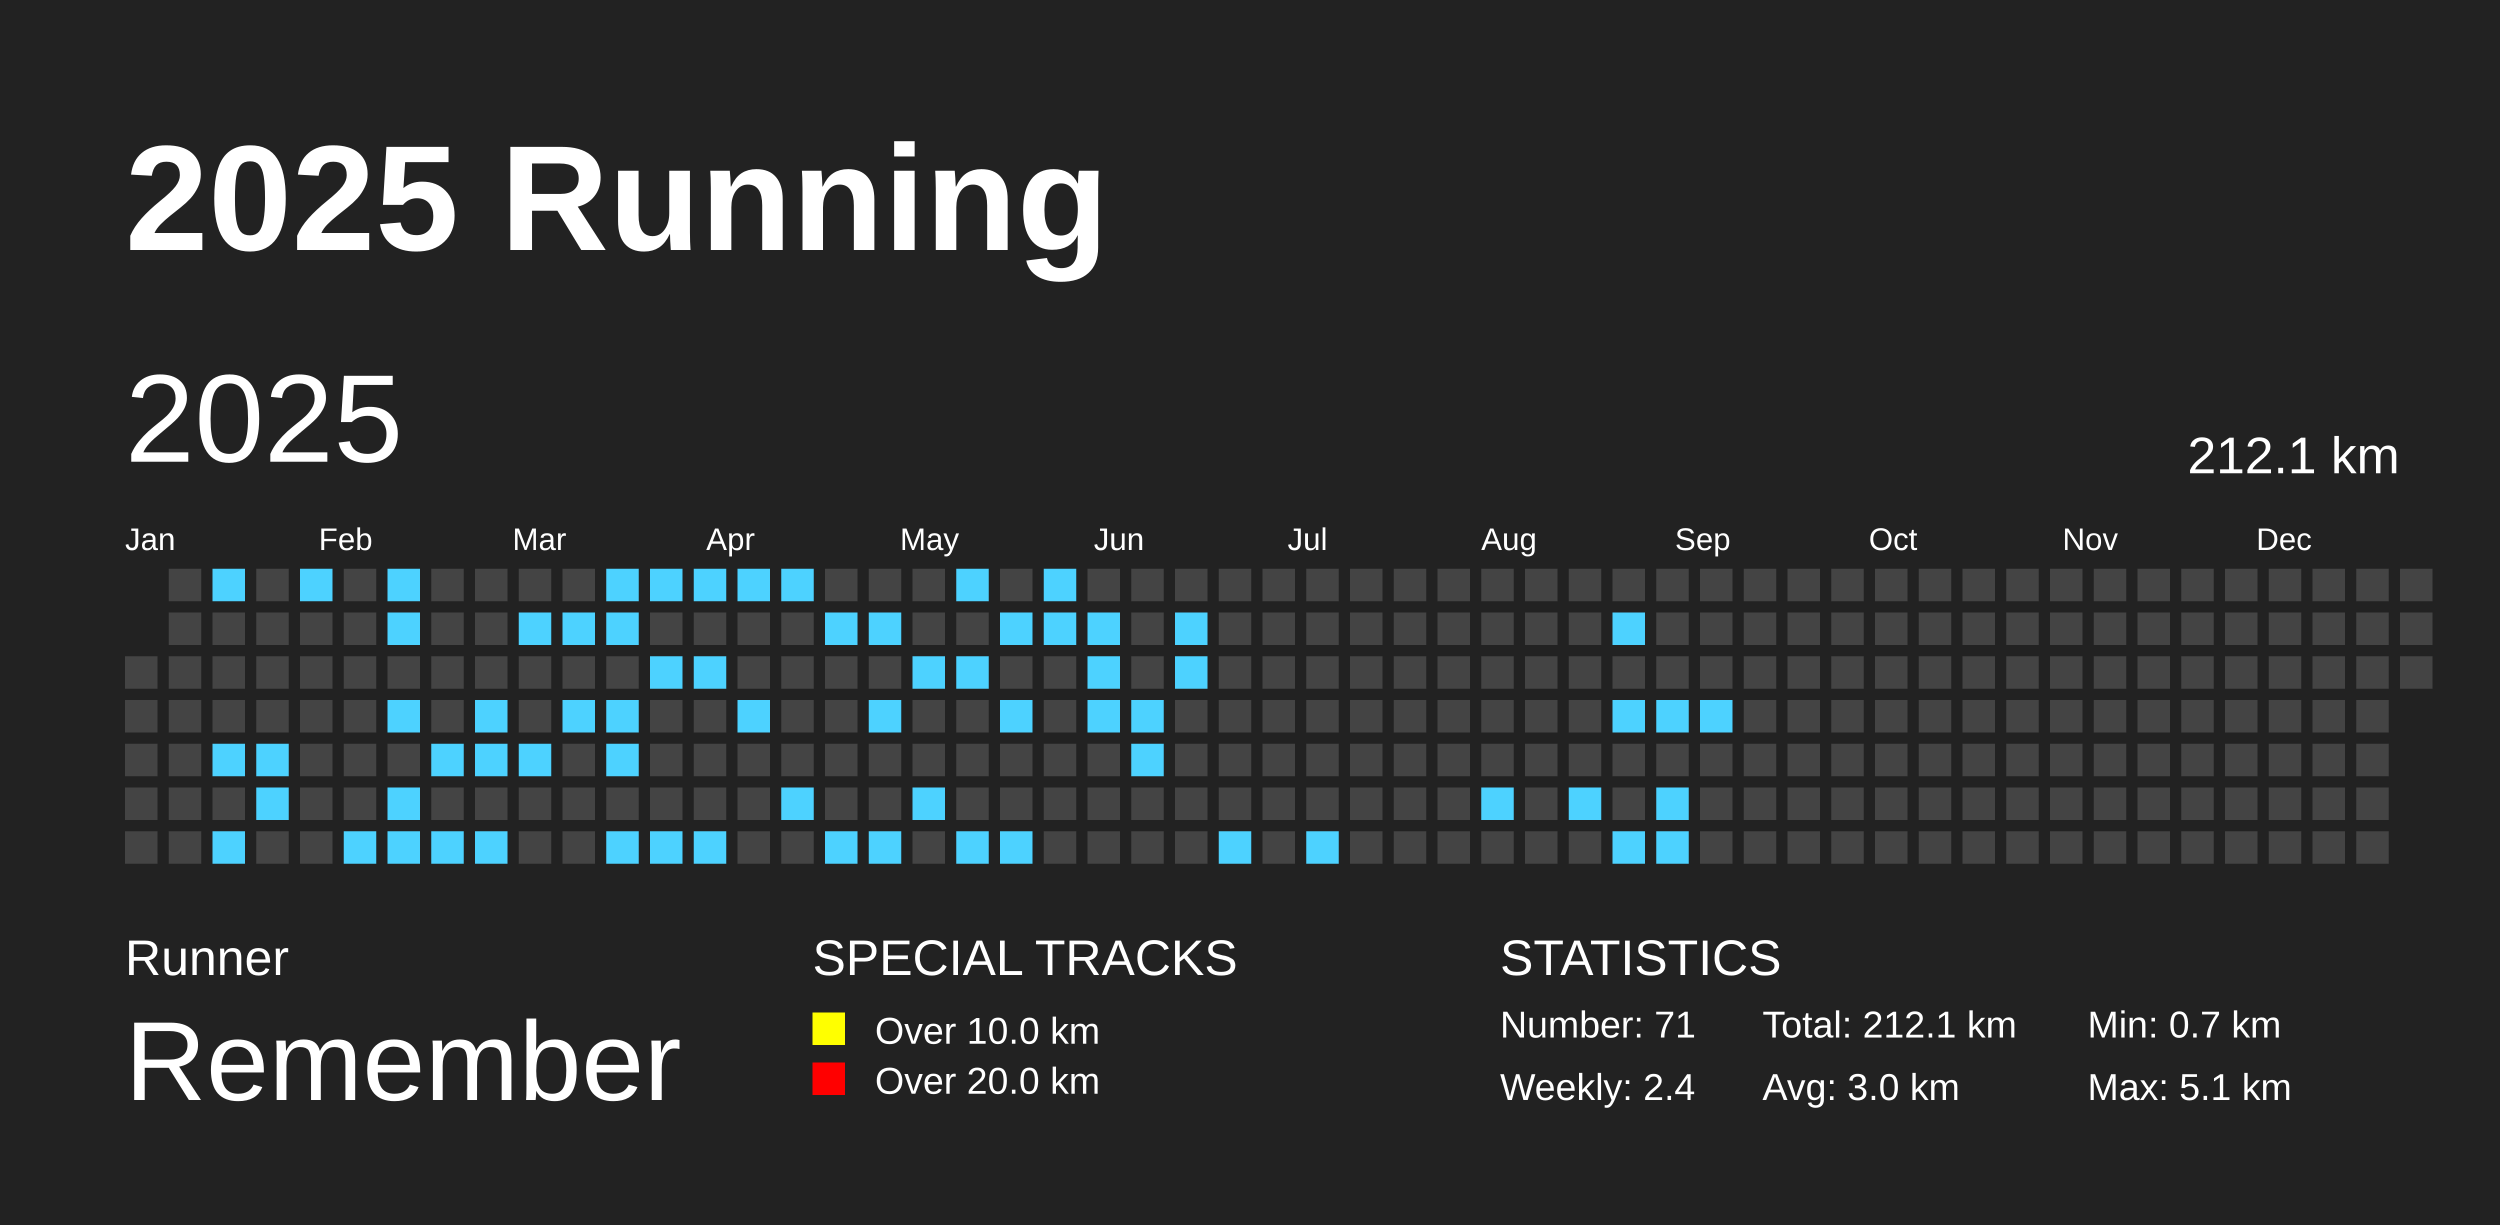
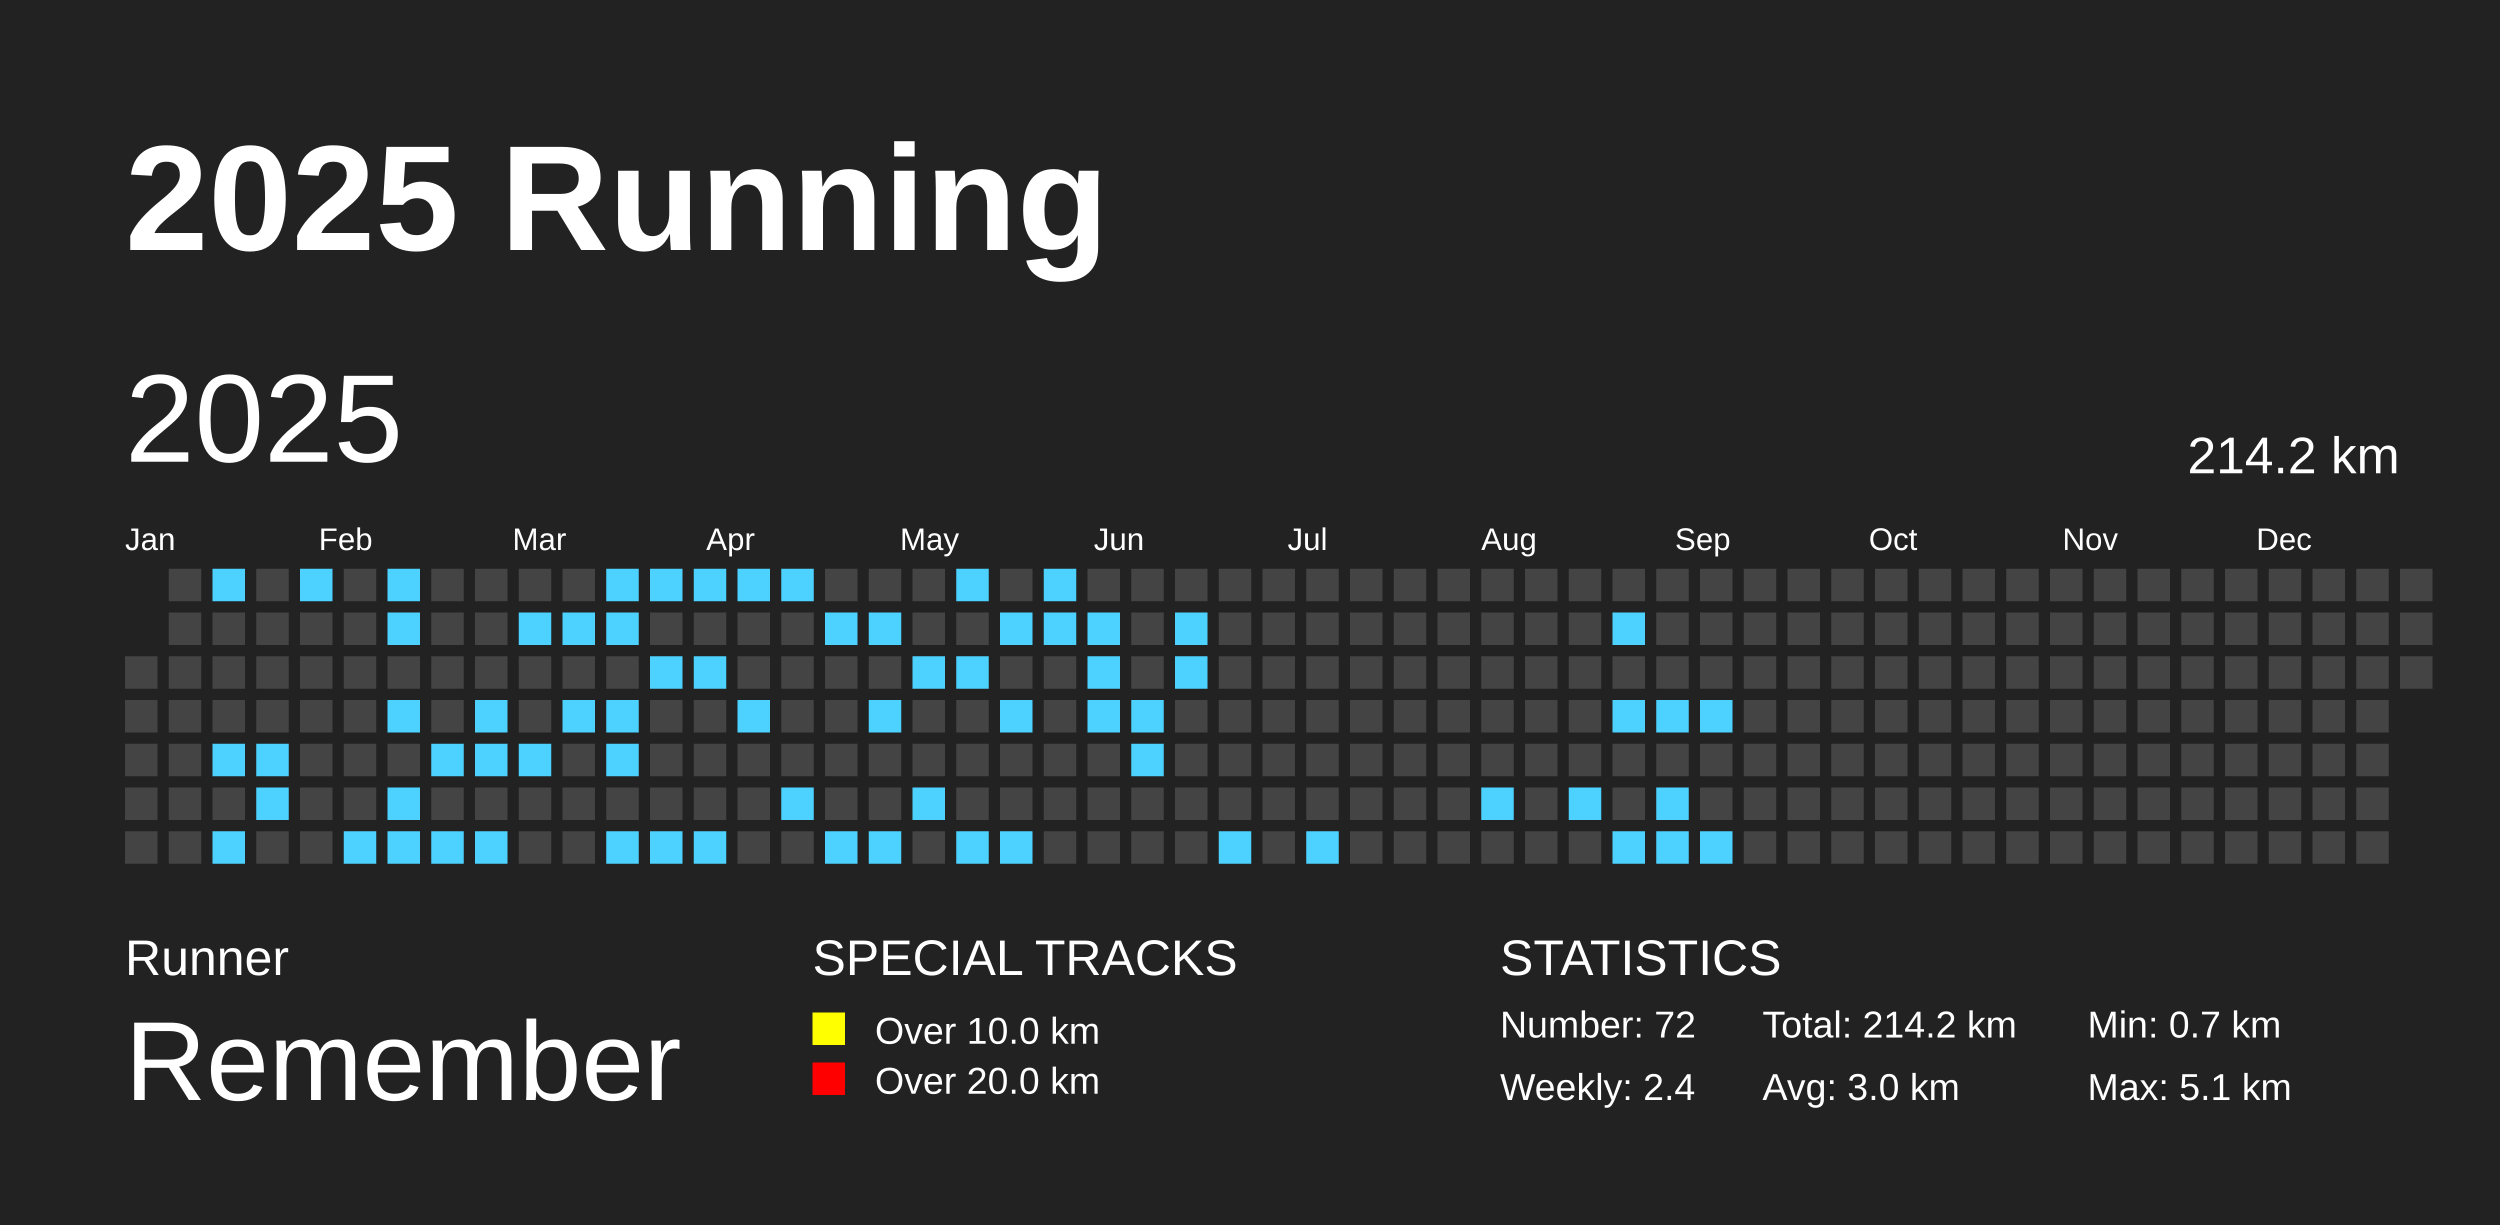
<svg xmlns="http://www.w3.org/2000/svg" baseProfile="full" height="98mm" version="1.1" viewBox="0,0,200,98" width="200mm">
  <defs />
  <rect fill="#222222" height="98" width="200" x="0" y="0" />
  <text fill="#FFFFFF" style="font-size:12px; font-family:Arial; font-weight:bold;" x="10" y="20">2025 Running</text>
  <text fill="#FFFFFF" style="font-size:4px; font-family:Arial" x="10" y="78">Runner</text>
  <text fill="#FFFFFF" style="font-size:9px; font-family:Arial" x="10" y="88">Remember</text>
  <text fill="#FFFFFF" style="font-size:4px; font-family:Arial" x="65" y="78">SPECIAL TRACKS</text>
  <rect fill="yellow" height="2.6" width="2.6" x="65" y="81" />
  <text fill="#FFFFFF" style="font-size:3px; font-family:Arial" x="70" y="83.5">Over 10.0 km</text>
  <rect fill="red" height="2.6" width="2.6" x="65" y="85" />
  <text fill="#FFFFFF" style="font-size:3px; font-family:Arial" x="70" y="87.5">Over 20.0 km</text>
  <text fill="#FFFFFF" style="font-size:4px; font-family:Arial" x="120" y="78">STATISTICS</text>
-   <text fill="#FFFFFF" style="font-size:3px; font-family:Arial" x="120" y="83">Number: 71</text>
+   <text fill="#FFFFFF" style="font-size:3px; font-family:Arial" x="120" y="83">Number: 72</text>
  <text fill="#FFFFFF" style="font-size:3px; font-family:Arial" x="120" y="88">Weekly: 2.4</text>
-   <text fill="#FFFFFF" style="font-size:3px; font-family:Arial" x="141" y="83">Total: 212.1 km</text>
+   <text fill="#FFFFFF" style="font-size:3px; font-family:Arial" x="141" y="83">Total: 214.2 km</text>
  <text fill="#FFFFFF" style="font-size:3px; font-family:Arial" x="141" y="88">Avg: 3.0 km</text>
  <text fill="#FFFFFF" style="font-size:3px; font-family:Arial" x="167" y="83">Min: 0.7 km</text>
  <text fill="#FFFFFF" style="font-size:3px; font-family:Arial" x="167" y="88">Max: 5.1 km</text>
  <text dominant-baseline="hanging" fill="#FFFFFF" style="font-size:10.0px; font-family:Arial;" x="10" y="30">2025</text>
-   <text dominant-baseline="hanging" fill="#FFFFFF" style="font-size:4.125px; font-family:Arial;" x="175" y="35">212.1 km</text>
+   <text dominant-baseline="hanging" fill="#FFFFFF" style="font-size:4.125px; font-family:Arial;" x="175" y="35">214.2 km</text>
  <text fill="#FFFFFF" style="font-size:2.5px; font-family:Arial" x="10.0" y="44">Jan</text>
  <text fill="#FFFFFF" style="font-size:2.5px; font-family:Arial" x="25.5" y="44">Feb</text>
  <text fill="#FFFFFF" style="font-size:2.5px; font-family:Arial" x="41.0" y="44">Mar</text>
  <text fill="#FFFFFF" style="font-size:2.5px; font-family:Arial" x="56.5" y="44">Apr</text>
  <text fill="#FFFFFF" style="font-size:2.5px; font-family:Arial" x="72.0" y="44">May</text>
  <text fill="#FFFFFF" style="font-size:2.5px; font-family:Arial" x="87.5" y="44">Jun</text>
  <text fill="#FFFFFF" style="font-size:2.5px; font-family:Arial" x="103.0" y="44">Jul</text>
  <text fill="#FFFFFF" style="font-size:2.5px; font-family:Arial" x="118.5" y="44">Aug</text>
  <text fill="#FFFFFF" style="font-size:2.5px; font-family:Arial" x="134.0" y="44">Sep</text>
  <text fill="#FFFFFF" style="font-size:2.5px; font-family:Arial" x="149.5" y="44">Oct</text>
  <text fill="#FFFFFF" style="font-size:2.5px; font-family:Arial" x="165.0" y="44">Nov</text>
  <text fill="#FFFFFF" style="font-size:2.5px; font-family:Arial" x="180.5" y="44">Dec</text>
  <rect fill="#444444" height="2.6" width="2.6" x="10.0" y="52.5" />
  <rect fill="#444444" height="2.6" width="2.6" x="10.0" y="56.0" />
  <rect fill="#444444" height="2.6" width="2.6" x="10.0" y="59.5" />
  <rect fill="#444444" height="2.6" width="2.6" x="10.0" y="63.0" />
  <rect fill="#444444" height="2.6" width="2.6" x="10.0" y="66.5" />
  <rect fill="#444444" height="2.6" width="2.6" x="13.5" y="45.5" />
  <rect fill="#444444" height="2.6" width="2.6" x="13.5" y="49.0" />
  <rect fill="#444444" height="2.6" width="2.6" x="13.5" y="52.5" />
  <rect fill="#444444" height="2.6" width="2.6" x="13.5" y="56.0" />
  <rect fill="#444444" height="2.6" width="2.6" x="13.5" y="59.5" />
  <rect fill="#444444" height="2.6" width="2.6" x="13.5" y="63.0" />
  <rect fill="#444444" height="2.6" width="2.6" x="13.5" y="66.5" />
  <rect fill="#4DD2FF" height="2.6" width="2.6" x="17.0" y="45.5" />
  <rect fill="#444444" height="2.6" width="2.6" x="17.0" y="49.0" />
  <rect fill="#444444" height="2.6" width="2.6" x="17.0" y="52.5" />
  <rect fill="#444444" height="2.6" width="2.6" x="17.0" y="56.0" />
  <rect fill="#4DD2FF" height="2.6" width="2.6" x="17.0" y="59.5" />
  <rect fill="#444444" height="2.6" width="2.6" x="17.0" y="63.0" />
  <rect fill="#4DD2FF" height="2.6" width="2.6" x="17.0" y="66.5" />
  <rect fill="#444444" height="2.6" width="2.6" x="20.5" y="45.5" />
  <rect fill="#444444" height="2.6" width="2.6" x="20.5" y="49.0" />
  <rect fill="#444444" height="2.6" width="2.6" x="20.5" y="52.5" />
  <rect fill="#444444" height="2.6" width="2.6" x="20.5" y="56.0" />
  <rect fill="#4DD2FF" height="2.6" width="2.6" x="20.5" y="59.5" />
  <rect fill="#4DD2FF" height="2.6" width="2.6" x="20.5" y="63.0" />
  <rect fill="#444444" height="2.6" width="2.6" x="20.5" y="66.5" />
  <rect fill="#4DD2FF" height="2.6" width="2.6" x="24.0" y="45.5" />
  <rect fill="#444444" height="2.6" width="2.6" x="24.0" y="49.0" />
  <rect fill="#444444" height="2.6" width="2.6" x="24.0" y="52.5" />
  <rect fill="#444444" height="2.6" width="2.6" x="24.0" y="56.0" />
  <rect fill="#444444" height="2.6" width="2.6" x="24.0" y="59.5" />
  <rect fill="#444444" height="2.6" width="2.6" x="24.0" y="63.0" />
  <rect fill="#444444" height="2.6" width="2.6" x="24.0" y="66.5" />
  <rect fill="#444444" height="2.6" width="2.6" x="27.5" y="45.5" />
  <rect fill="#444444" height="2.6" width="2.6" x="27.5" y="49.0" />
  <rect fill="#444444" height="2.6" width="2.6" x="27.5" y="52.5" />
  <rect fill="#444444" height="2.6" width="2.6" x="27.5" y="56.0" />
  <rect fill="#444444" height="2.6" width="2.6" x="27.5" y="59.5" />
  <rect fill="#444444" height="2.6" width="2.6" x="27.5" y="63.0" />
  <rect fill="#4DD2FF" height="2.6" width="2.6" x="27.5" y="66.5" />
  <rect fill="#4DD2FF" height="2.6" width="2.6" x="31.0" y="45.5" />
  <rect fill="#4DD2FF" height="2.6" width="2.6" x="31.0" y="49.0" />
  <rect fill="#444444" height="2.6" width="2.6" x="31.0" y="52.5" />
  <rect fill="#4DD2FF" height="2.6" width="2.6" x="31.0" y="56.0" />
  <rect fill="#444444" height="2.6" width="2.6" x="31.0" y="59.5" />
  <rect fill="#4DD2FF" height="2.6" width="2.6" x="31.0" y="63.0" />
  <rect fill="#4DD2FF" height="2.6" width="2.6" x="31.0" y="66.5" />
  <rect fill="#444444" height="2.6" width="2.6" x="34.5" y="45.5" />
  <rect fill="#444444" height="2.6" width="2.6" x="34.5" y="49.0" />
  <rect fill="#444444" height="2.6" width="2.6" x="34.5" y="52.5" />
  <rect fill="#444444" height="2.6" width="2.6" x="34.5" y="56.0" />
  <rect fill="#4DD2FF" height="2.6" width="2.6" x="34.5" y="59.5" />
  <rect fill="#444444" height="2.6" width="2.6" x="34.5" y="63.0" />
  <rect fill="#4DD2FF" height="2.6" width="2.6" x="34.5" y="66.5" />
  <rect fill="#444444" height="2.6" width="2.6" x="38.0" y="45.5" />
  <rect fill="#444444" height="2.6" width="2.6" x="38.0" y="49.0" />
  <rect fill="#444444" height="2.6" width="2.6" x="38.0" y="52.5" />
  <rect fill="#4DD2FF" height="2.6" width="2.6" x="38.0" y="56.0" />
  <rect fill="#4DD2FF" height="2.6" width="2.6" x="38.0" y="59.5" />
  <rect fill="#444444" height="2.6" width="2.6" x="38.0" y="63.0" />
  <rect fill="#4DD2FF" height="2.6" width="2.6" x="38.0" y="66.5" />
  <rect fill="#444444" height="2.6" width="2.6" x="41.5" y="45.5" />
  <rect fill="#4DD2FF" height="2.6" width="2.6" x="41.5" y="49.0" />
  <rect fill="#444444" height="2.6" width="2.6" x="41.5" y="52.5" />
  <rect fill="#444444" height="2.6" width="2.6" x="41.5" y="56.0" />
  <rect fill="#4DD2FF" height="2.6" width="2.6" x="41.5" y="59.5" />
  <rect fill="#444444" height="2.6" width="2.6" x="41.5" y="63.0" />
  <rect fill="#444444" height="2.6" width="2.6" x="41.5" y="66.5" />
  <rect fill="#444444" height="2.6" width="2.6" x="45.0" y="45.5" />
  <rect fill="#4DD2FF" height="2.6" width="2.6" x="45.0" y="49.0" />
  <rect fill="#444444" height="2.6" width="2.6" x="45.0" y="52.5" />
  <rect fill="#4DD2FF" height="2.6" width="2.6" x="45.0" y="56.0" />
  <rect fill="#444444" height="2.6" width="2.6" x="45.0" y="59.5" />
  <rect fill="#444444" height="2.6" width="2.6" x="45.0" y="63.0" />
  <rect fill="#444444" height="2.6" width="2.6" x="45.0" y="66.5" />
  <rect fill="#4DD2FF" height="2.6" width="2.6" x="48.5" y="45.5" />
  <rect fill="#4DD2FF" height="2.6" width="2.6" x="48.5" y="49.0" />
  <rect fill="#444444" height="2.6" width="2.6" x="48.5" y="52.5" />
  <rect fill="#4DD2FF" height="2.6" width="2.6" x="48.5" y="56.0" />
  <rect fill="#4DD2FF" height="2.6" width="2.6" x="48.5" y="59.5" />
  <rect fill="#444444" height="2.6" width="2.6" x="48.5" y="63.0" />
  <rect fill="#4DD2FF" height="2.6" width="2.6" x="48.5" y="66.5" />
  <rect fill="#4DD2FF" height="2.6" width="2.6" x="52.0" y="45.5" />
  <rect fill="#444444" height="2.6" width="2.6" x="52.0" y="49.0" />
  <rect fill="#4DD2FF" height="2.6" width="2.6" x="52.0" y="52.5" />
  <rect fill="#444444" height="2.6" width="2.6" x="52.0" y="56.0" />
  <rect fill="#444444" height="2.6" width="2.6" x="52.0" y="59.5" />
  <rect fill="#444444" height="2.6" width="2.6" x="52.0" y="63.0" />
  <rect fill="#4DD2FF" height="2.6" width="2.6" x="52.0" y="66.5" />
  <rect fill="#4DD2FF" height="2.6" width="2.6" x="55.5" y="45.5" />
  <rect fill="#444444" height="2.6" width="2.6" x="55.5" y="49.0" />
  <rect fill="#4DD2FF" height="2.6" width="2.6" x="55.5" y="52.5" />
  <rect fill="#444444" height="2.6" width="2.6" x="55.5" y="56.0" />
  <rect fill="#444444" height="2.6" width="2.6" x="55.5" y="59.5" />
  <rect fill="#444444" height="2.6" width="2.6" x="55.5" y="63.0" />
  <rect fill="#4DD2FF" height="2.6" width="2.6" x="55.5" y="66.5" />
  <rect fill="#4DD2FF" height="2.6" width="2.6" x="59.0" y="45.5" />
  <rect fill="#444444" height="2.6" width="2.6" x="59.0" y="49.0" />
  <rect fill="#444444" height="2.6" width="2.6" x="59.0" y="52.5" />
  <rect fill="#4DD2FF" height="2.6" width="2.6" x="59.0" y="56.0" />
  <rect fill="#444444" height="2.6" width="2.6" x="59.0" y="59.5" />
  <rect fill="#444444" height="2.6" width="2.6" x="59.0" y="63.0" />
  <rect fill="#444444" height="2.6" width="2.6" x="59.0" y="66.5" />
  <rect fill="#4DD2FF" height="2.6" width="2.6" x="62.5" y="45.5" />
  <rect fill="#444444" height="2.6" width="2.6" x="62.5" y="49.0" />
  <rect fill="#444444" height="2.6" width="2.6" x="62.5" y="52.5" />
  <rect fill="#444444" height="2.6" width="2.6" x="62.5" y="56.0" />
  <rect fill="#444444" height="2.6" width="2.6" x="62.5" y="59.5" />
  <rect fill="#4DD2FF" height="2.6" width="2.6" x="62.5" y="63.0" />
  <rect fill="#444444" height="2.6" width="2.6" x="62.5" y="66.5" />
  <rect fill="#444444" height="2.6" width="2.6" x="66.0" y="45.5" />
  <rect fill="#4DD2FF" height="2.6" width="2.6" x="66.0" y="49.0" />
  <rect fill="#444444" height="2.6" width="2.6" x="66.0" y="52.5" />
  <rect fill="#444444" height="2.6" width="2.6" x="66.0" y="56.0" />
  <rect fill="#444444" height="2.6" width="2.6" x="66.0" y="59.5" />
  <rect fill="#444444" height="2.6" width="2.6" x="66.0" y="63.0" />
  <rect fill="#4DD2FF" height="2.6" width="2.6" x="66.0" y="66.5" />
  <rect fill="#444444" height="2.6" width="2.6" x="69.5" y="45.5" />
  <rect fill="#4DD2FF" height="2.6" width="2.6" x="69.5" y="49.0" />
  <rect fill="#444444" height="2.6" width="2.6" x="69.5" y="52.5" />
  <rect fill="#4DD2FF" height="2.6" width="2.6" x="69.5" y="56.0" />
  <rect fill="#444444" height="2.6" width="2.6" x="69.5" y="59.5" />
  <rect fill="#444444" height="2.6" width="2.6" x="69.5" y="63.0" />
  <rect fill="#4DD2FF" height="2.6" width="2.6" x="69.5" y="66.5" />
  <rect fill="#444444" height="2.6" width="2.6" x="73.0" y="45.5" />
  <rect fill="#444444" height="2.6" width="2.6" x="73.0" y="49.0" />
  <rect fill="#4DD2FF" height="2.6" width="2.6" x="73.0" y="52.5" />
  <rect fill="#444444" height="2.6" width="2.6" x="73.0" y="56.0" />
  <rect fill="#444444" height="2.6" width="2.6" x="73.0" y="59.5" />
  <rect fill="#4DD2FF" height="2.6" width="2.6" x="73.0" y="63.0" />
  <rect fill="#444444" height="2.6" width="2.6" x="73.0" y="66.5" />
  <rect fill="#4DD2FF" height="2.6" width="2.6" x="76.5" y="45.5" />
  <rect fill="#444444" height="2.6" width="2.6" x="76.5" y="49.0" />
  <rect fill="#4DD2FF" height="2.6" width="2.6" x="76.5" y="52.5" />
  <rect fill="#444444" height="2.6" width="2.6" x="76.5" y="56.0" />
  <rect fill="#444444" height="2.6" width="2.6" x="76.5" y="59.5" />
  <rect fill="#444444" height="2.6" width="2.6" x="76.5" y="63.0" />
  <rect fill="#4DD2FF" height="2.6" width="2.6" x="76.5" y="66.5" />
  <rect fill="#444444" height="2.6" width="2.6" x="80.0" y="45.5" />
  <rect fill="#4DD2FF" height="2.6" width="2.6" x="80.0" y="49.0" />
  <rect fill="#444444" height="2.6" width="2.6" x="80.0" y="52.5" />
  <rect fill="#4DD2FF" height="2.6" width="2.6" x="80.0" y="56.0" />
  <rect fill="#444444" height="2.6" width="2.6" x="80.0" y="59.5" />
  <rect fill="#444444" height="2.6" width="2.6" x="80.0" y="63.0" />
  <rect fill="#4DD2FF" height="2.6" width="2.6" x="80.0" y="66.5" />
  <rect fill="#4DD2FF" height="2.6" width="2.6" x="83.5" y="45.5" />
  <rect fill="#4DD2FF" height="2.6" width="2.6" x="83.5" y="49.0" />
  <rect fill="#444444" height="2.6" width="2.6" x="83.5" y="52.5" />
  <rect fill="#444444" height="2.6" width="2.6" x="83.5" y="56.0" />
  <rect fill="#444444" height="2.6" width="2.6" x="83.5" y="59.5" />
  <rect fill="#444444" height="2.6" width="2.6" x="83.5" y="63.0" />
  <rect fill="#444444" height="2.6" width="2.6" x="83.5" y="66.5" />
  <rect fill="#444444" height="2.6" width="2.6" x="87.0" y="45.5" />
  <rect fill="#4DD2FF" height="2.6" width="2.6" x="87.0" y="49.0" />
  <rect fill="#4DD2FF" height="2.6" width="2.6" x="87.0" y="52.5" />
  <rect fill="#4DD2FF" height="2.6" width="2.6" x="87.0" y="56.0" />
  <rect fill="#444444" height="2.6" width="2.6" x="87.0" y="59.5" />
  <rect fill="#444444" height="2.6" width="2.6" x="87.0" y="63.0" />
  <rect fill="#444444" height="2.6" width="2.6" x="87.0" y="66.5" />
  <rect fill="#444444" height="2.6" width="2.6" x="90.5" y="45.5" />
  <rect fill="#444444" height="2.6" width="2.6" x="90.5" y="49.0" />
  <rect fill="#444444" height="2.6" width="2.6" x="90.5" y="52.5" />
  <rect fill="#4DD2FF" height="2.6" width="2.6" x="90.5" y="56.0" />
  <rect fill="#4DD2FF" height="2.6" width="2.6" x="90.5" y="59.5" />
  <rect fill="#444444" height="2.6" width="2.6" x="90.5" y="63.0" />
  <rect fill="#444444" height="2.6" width="2.6" x="90.5" y="66.5" />
  <rect fill="#444444" height="2.6" width="2.6" x="94.0" y="45.5" />
  <rect fill="#4DD2FF" height="2.6" width="2.6" x="94.0" y="49.0" />
  <rect fill="#4DD2FF" height="2.6" width="2.6" x="94.0" y="52.5" />
  <rect fill="#444444" height="2.6" width="2.6" x="94.0" y="56.0" />
  <rect fill="#444444" height="2.6" width="2.6" x="94.0" y="59.5" />
  <rect fill="#444444" height="2.6" width="2.6" x="94.0" y="63.0" />
  <rect fill="#444444" height="2.6" width="2.6" x="94.0" y="66.5" />
  <rect fill="#444444" height="2.6" width="2.6" x="97.5" y="45.5" />
  <rect fill="#444444" height="2.6" width="2.6" x="97.5" y="49.0" />
  <rect fill="#444444" height="2.6" width="2.6" x="97.5" y="52.5" />
  <rect fill="#444444" height="2.6" width="2.6" x="97.5" y="56.0" />
  <rect fill="#444444" height="2.6" width="2.6" x="97.5" y="59.5" />
  <rect fill="#444444" height="2.6" width="2.6" x="97.5" y="63.0" />
  <rect fill="#4DD2FF" height="2.6" width="2.6" x="97.5" y="66.5" />
  <rect fill="#444444" height="2.6" width="2.6" x="101.0" y="45.5" />
  <rect fill="#444444" height="2.6" width="2.6" x="101.0" y="49.0" />
  <rect fill="#444444" height="2.6" width="2.6" x="101.0" y="52.5" />
  <rect fill="#444444" height="2.6" width="2.6" x="101.0" y="56.0" />
  <rect fill="#444444" height="2.6" width="2.6" x="101.0" y="59.5" />
  <rect fill="#444444" height="2.6" width="2.6" x="101.0" y="63.0" />
  <rect fill="#444444" height="2.6" width="2.6" x="101.0" y="66.5" />
  <rect fill="#444444" height="2.6" width="2.6" x="104.5" y="45.5" />
  <rect fill="#444444" height="2.6" width="2.6" x="104.5" y="49.0" />
  <rect fill="#444444" height="2.6" width="2.6" x="104.5" y="52.5" />
  <rect fill="#444444" height="2.6" width="2.6" x="104.5" y="56.0" />
  <rect fill="#444444" height="2.6" width="2.6" x="104.5" y="59.5" />
  <rect fill="#444444" height="2.6" width="2.6" x="104.5" y="63.0" />
  <rect fill="#4DD2FF" height="2.6" width="2.6" x="104.5" y="66.5" />
  <rect fill="#444444" height="2.6" width="2.6" x="108.0" y="45.5" />
  <rect fill="#444444" height="2.6" width="2.6" x="108.0" y="49.0" />
  <rect fill="#444444" height="2.6" width="2.6" x="108.0" y="52.5" />
  <rect fill="#444444" height="2.6" width="2.6" x="108.0" y="56.0" />
  <rect fill="#444444" height="2.6" width="2.6" x="108.0" y="59.5" />
  <rect fill="#444444" height="2.6" width="2.6" x="108.0" y="63.0" />
  <rect fill="#444444" height="2.6" width="2.6" x="108.0" y="66.5" />
  <rect fill="#444444" height="2.6" width="2.6" x="111.5" y="45.5" />
  <rect fill="#444444" height="2.6" width="2.6" x="111.5" y="49.0" />
  <rect fill="#444444" height="2.6" width="2.6" x="111.5" y="52.5" />
  <rect fill="#444444" height="2.6" width="2.6" x="111.5" y="56.0" />
  <rect fill="#444444" height="2.6" width="2.6" x="111.5" y="59.5" />
  <rect fill="#444444" height="2.6" width="2.6" x="111.5" y="63.0" />
  <rect fill="#444444" height="2.6" width="2.6" x="111.5" y="66.5" />
  <rect fill="#444444" height="2.6" width="2.6" x="115.0" y="45.5" />
  <rect fill="#444444" height="2.6" width="2.6" x="115.0" y="49.0" />
  <rect fill="#444444" height="2.6" width="2.6" x="115.0" y="52.5" />
  <rect fill="#444444" height="2.6" width="2.6" x="115.0" y="56.0" />
  <rect fill="#444444" height="2.6" width="2.6" x="115.0" y="59.5" />
  <rect fill="#444444" height="2.6" width="2.6" x="115.0" y="63.0" />
  <rect fill="#444444" height="2.6" width="2.6" x="115.0" y="66.5" />
  <rect fill="#444444" height="2.6" width="2.6" x="118.5" y="45.5" />
  <rect fill="#444444" height="2.6" width="2.6" x="118.5" y="49.0" />
  <rect fill="#444444" height="2.6" width="2.6" x="118.5" y="52.5" />
  <rect fill="#444444" height="2.6" width="2.6" x="118.5" y="56.0" />
  <rect fill="#444444" height="2.6" width="2.6" x="118.5" y="59.5" />
  <rect fill="#4DD2FF" height="2.6" width="2.6" x="118.5" y="63.0" />
  <rect fill="#444444" height="2.6" width="2.6" x="118.5" y="66.5" />
  <rect fill="#444444" height="2.6" width="2.6" x="122.0" y="45.5" />
  <rect fill="#444444" height="2.6" width="2.6" x="122.0" y="49.0" />
  <rect fill="#444444" height="2.6" width="2.6" x="122.0" y="52.5" />
  <rect fill="#444444" height="2.6" width="2.6" x="122.0" y="56.0" />
  <rect fill="#444444" height="2.6" width="2.6" x="122.0" y="59.5" />
  <rect fill="#444444" height="2.6" width="2.6" x="122.0" y="63.0" />
  <rect fill="#444444" height="2.6" width="2.6" x="122.0" y="66.5" />
  <rect fill="#444444" height="2.6" width="2.6" x="125.5" y="45.5" />
  <rect fill="#444444" height="2.6" width="2.6" x="125.5" y="49.0" />
  <rect fill="#444444" height="2.6" width="2.6" x="125.5" y="52.5" />
  <rect fill="#444444" height="2.6" width="2.6" x="125.5" y="56.0" />
  <rect fill="#444444" height="2.6" width="2.6" x="125.5" y="59.5" />
  <rect fill="#4DD2FF" height="2.6" width="2.6" x="125.5" y="63.0" />
  <rect fill="#444444" height="2.6" width="2.6" x="125.5" y="66.5" />
  <rect fill="#444444" height="2.6" width="2.6" x="129.0" y="45.5" />
  <rect fill="#4DD2FF" height="2.6" width="2.6" x="129.0" y="49.0" />
  <rect fill="#444444" height="2.6" width="2.6" x="129.0" y="52.5" />
  <rect fill="#4DD2FF" height="2.6" width="2.6" x="129.0" y="56.0" />
  <rect fill="#444444" height="2.6" width="2.6" x="129.0" y="59.5" />
  <rect fill="#444444" height="2.6" width="2.6" x="129.0" y="63.0" />
  <rect fill="#4DD2FF" height="2.6" width="2.6" x="129.0" y="66.5" />
  <rect fill="#444444" height="2.6" width="2.6" x="132.5" y="45.5" />
  <rect fill="#444444" height="2.6" width="2.6" x="132.5" y="49.0" />
  <rect fill="#444444" height="2.6" width="2.6" x="132.5" y="52.5" />
  <rect fill="#4DD2FF" height="2.6" width="2.6" x="132.5" y="56.0" />
  <rect fill="#444444" height="2.6" width="2.6" x="132.5" y="59.5" />
  <rect fill="#4DD2FF" height="2.6" width="2.6" x="132.5" y="63.0" />
  <rect fill="#4DD2FF" height="2.6" width="2.6" x="132.5" y="66.5" />
  <rect fill="#444444" height="2.6" width="2.6" x="136.0" y="45.5" />
  <rect fill="#444444" height="2.6" width="2.6" x="136.0" y="49.0" />
  <rect fill="#444444" height="2.6" width="2.6" x="136.0" y="52.5" />
  <rect fill="#4DD2FF" height="2.6" width="2.6" x="136.0" y="56.0" />
  <rect fill="#444444" height="2.6" width="2.6" x="136.0" y="59.5" />
  <rect fill="#444444" height="2.6" width="2.6" x="136.0" y="63.0" />
-   <rect fill="#444444" height="2.6" width="2.6" x="136.0" y="66.5" />
+   <rect fill="#4DD2FF" height="2.6" width="2.6" x="136.0" y="66.5" />
  <rect fill="#444444" height="2.6" width="2.6" x="139.5" y="45.5" />
  <rect fill="#444444" height="2.6" width="2.6" x="139.5" y="49.0" />
  <rect fill="#444444" height="2.6" width="2.6" x="139.5" y="52.5" />
  <rect fill="#444444" height="2.6" width="2.6" x="139.5" y="56.0" />
  <rect fill="#444444" height="2.6" width="2.6" x="139.5" y="59.5" />
  <rect fill="#444444" height="2.6" width="2.6" x="139.5" y="63.0" />
  <rect fill="#444444" height="2.6" width="2.6" x="139.5" y="66.5" />
  <rect fill="#444444" height="2.6" width="2.6" x="143.0" y="45.5" />
  <rect fill="#444444" height="2.6" width="2.6" x="143.0" y="49.0" />
  <rect fill="#444444" height="2.6" width="2.6" x="143.0" y="52.5" />
  <rect fill="#444444" height="2.6" width="2.6" x="143.0" y="56.0" />
  <rect fill="#444444" height="2.6" width="2.6" x="143.0" y="59.5" />
  <rect fill="#444444" height="2.6" width="2.6" x="143.0" y="63.0" />
  <rect fill="#444444" height="2.6" width="2.6" x="143.0" y="66.5" />
  <rect fill="#444444" height="2.6" width="2.6" x="146.5" y="45.5" />
  <rect fill="#444444" height="2.6" width="2.6" x="146.5" y="49.0" />
  <rect fill="#444444" height="2.6" width="2.6" x="146.5" y="52.5" />
  <rect fill="#444444" height="2.6" width="2.6" x="146.5" y="56.0" />
  <rect fill="#444444" height="2.6" width="2.6" x="146.5" y="59.5" />
  <rect fill="#444444" height="2.6" width="2.6" x="146.5" y="63.0" />
  <rect fill="#444444" height="2.6" width="2.6" x="146.5" y="66.5" />
  <rect fill="#444444" height="2.6" width="2.6" x="150.0" y="45.5" />
  <rect fill="#444444" height="2.6" width="2.6" x="150.0" y="49.0" />
  <rect fill="#444444" height="2.6" width="2.6" x="150.0" y="52.5" />
  <rect fill="#444444" height="2.6" width="2.6" x="150.0" y="56.0" />
  <rect fill="#444444" height="2.6" width="2.6" x="150.0" y="59.5" />
  <rect fill="#444444" height="2.6" width="2.6" x="150.0" y="63.0" />
  <rect fill="#444444" height="2.6" width="2.6" x="150.0" y="66.5" />
  <rect fill="#444444" height="2.6" width="2.6" x="153.5" y="45.5" />
  <rect fill="#444444" height="2.6" width="2.6" x="153.5" y="49.0" />
  <rect fill="#444444" height="2.6" width="2.6" x="153.5" y="52.5" />
  <rect fill="#444444" height="2.6" width="2.6" x="153.5" y="56.0" />
  <rect fill="#444444" height="2.6" width="2.6" x="153.5" y="59.5" />
  <rect fill="#444444" height="2.6" width="2.6" x="153.5" y="63.0" />
  <rect fill="#444444" height="2.6" width="2.6" x="153.5" y="66.5" />
  <rect fill="#444444" height="2.6" width="2.6" x="157.0" y="45.5" />
  <rect fill="#444444" height="2.6" width="2.6" x="157.0" y="49.0" />
  <rect fill="#444444" height="2.6" width="2.6" x="157.0" y="52.5" />
  <rect fill="#444444" height="2.6" width="2.6" x="157.0" y="56.0" />
  <rect fill="#444444" height="2.6" width="2.6" x="157.0" y="59.5" />
  <rect fill="#444444" height="2.6" width="2.6" x="157.0" y="63.0" />
  <rect fill="#444444" height="2.6" width="2.6" x="157.0" y="66.5" />
  <rect fill="#444444" height="2.6" width="2.6" x="160.5" y="45.5" />
  <rect fill="#444444" height="2.6" width="2.6" x="160.5" y="49.0" />
  <rect fill="#444444" height="2.6" width="2.6" x="160.5" y="52.5" />
  <rect fill="#444444" height="2.6" width="2.6" x="160.5" y="56.0" />
  <rect fill="#444444" height="2.6" width="2.6" x="160.5" y="59.5" />
  <rect fill="#444444" height="2.6" width="2.6" x="160.5" y="63.0" />
  <rect fill="#444444" height="2.6" width="2.6" x="160.5" y="66.5" />
  <rect fill="#444444" height="2.6" width="2.6" x="164.0" y="45.5" />
  <rect fill="#444444" height="2.6" width="2.6" x="164.0" y="49.0" />
  <rect fill="#444444" height="2.6" width="2.6" x="164.0" y="52.5" />
  <rect fill="#444444" height="2.6" width="2.6" x="164.0" y="56.0" />
  <rect fill="#444444" height="2.6" width="2.6" x="164.0" y="59.5" />
  <rect fill="#444444" height="2.6" width="2.6" x="164.0" y="63.0" />
  <rect fill="#444444" height="2.6" width="2.6" x="164.0" y="66.5" />
  <rect fill="#444444" height="2.6" width="2.6" x="167.5" y="45.5" />
  <rect fill="#444444" height="2.6" width="2.6" x="167.5" y="49.0" />
  <rect fill="#444444" height="2.6" width="2.6" x="167.5" y="52.5" />
  <rect fill="#444444" height="2.6" width="2.6" x="167.5" y="56.0" />
  <rect fill="#444444" height="2.6" width="2.6" x="167.5" y="59.5" />
  <rect fill="#444444" height="2.6" width="2.6" x="167.5" y="63.0" />
  <rect fill="#444444" height="2.6" width="2.6" x="167.5" y="66.5" />
  <rect fill="#444444" height="2.6" width="2.6" x="171.0" y="45.5" />
  <rect fill="#444444" height="2.6" width="2.6" x="171.0" y="49.0" />
  <rect fill="#444444" height="2.6" width="2.6" x="171.0" y="52.5" />
  <rect fill="#444444" height="2.6" width="2.6" x="171.0" y="56.0" />
  <rect fill="#444444" height="2.6" width="2.6" x="171.0" y="59.5" />
  <rect fill="#444444" height="2.6" width="2.6" x="171.0" y="63.0" />
  <rect fill="#444444" height="2.6" width="2.6" x="171.0" y="66.5" />
  <rect fill="#444444" height="2.6" width="2.6" x="174.5" y="45.5" />
  <rect fill="#444444" height="2.6" width="2.6" x="174.5" y="49.0" />
  <rect fill="#444444" height="2.6" width="2.6" x="174.5" y="52.5" />
  <rect fill="#444444" height="2.6" width="2.6" x="174.5" y="56.0" />
  <rect fill="#444444" height="2.6" width="2.6" x="174.5" y="59.5" />
  <rect fill="#444444" height="2.6" width="2.6" x="174.5" y="63.0" />
  <rect fill="#444444" height="2.6" width="2.6" x="174.5" y="66.5" />
  <rect fill="#444444" height="2.6" width="2.6" x="178.0" y="45.5" />
  <rect fill="#444444" height="2.6" width="2.6" x="178.0" y="49.0" />
  <rect fill="#444444" height="2.6" width="2.6" x="178.0" y="52.5" />
  <rect fill="#444444" height="2.6" width="2.6" x="178.0" y="56.0" />
  <rect fill="#444444" height="2.6" width="2.6" x="178.0" y="59.5" />
  <rect fill="#444444" height="2.6" width="2.6" x="178.0" y="63.0" />
  <rect fill="#444444" height="2.6" width="2.6" x="178.0" y="66.5" />
  <rect fill="#444444" height="2.6" width="2.6" x="181.5" y="45.5" />
  <rect fill="#444444" height="2.6" width="2.6" x="181.5" y="49.0" />
  <rect fill="#444444" height="2.6" width="2.6" x="181.5" y="52.5" />
  <rect fill="#444444" height="2.6" width="2.6" x="181.5" y="56.0" />
  <rect fill="#444444" height="2.6" width="2.6" x="181.5" y="59.5" />
  <rect fill="#444444" height="2.6" width="2.6" x="181.5" y="63.0" />
  <rect fill="#444444" height="2.6" width="2.6" x="181.5" y="66.5" />
  <rect fill="#444444" height="2.6" width="2.6" x="185.0" y="45.5" />
  <rect fill="#444444" height="2.6" width="2.6" x="185.0" y="49.0" />
  <rect fill="#444444" height="2.6" width="2.6" x="185.0" y="52.5" />
  <rect fill="#444444" height="2.6" width="2.6" x="185.0" y="56.0" />
  <rect fill="#444444" height="2.6" width="2.6" x="185.0" y="59.5" />
  <rect fill="#444444" height="2.6" width="2.6" x="185.0" y="63.0" />
  <rect fill="#444444" height="2.6" width="2.6" x="185.0" y="66.5" />
  <rect fill="#444444" height="2.6" width="2.6" x="188.5" y="45.5" />
  <rect fill="#444444" height="2.6" width="2.6" x="188.5" y="49.0" />
  <rect fill="#444444" height="2.6" width="2.6" x="188.5" y="52.5" />
  <rect fill="#444444" height="2.6" width="2.6" x="188.5" y="56.0" />
  <rect fill="#444444" height="2.6" width="2.6" x="188.5" y="59.5" />
  <rect fill="#444444" height="2.6" width="2.6" x="188.5" y="63.0" />
  <rect fill="#444444" height="2.6" width="2.6" x="188.5" y="66.5" />
  <rect fill="#444444" height="2.6" width="2.6" x="192.0" y="45.5" />
  <rect fill="#444444" height="2.6" width="2.6" x="192.0" y="49.0" />
  <rect fill="#444444" height="2.6" width="2.6" x="192.0" y="52.5" />
</svg>
